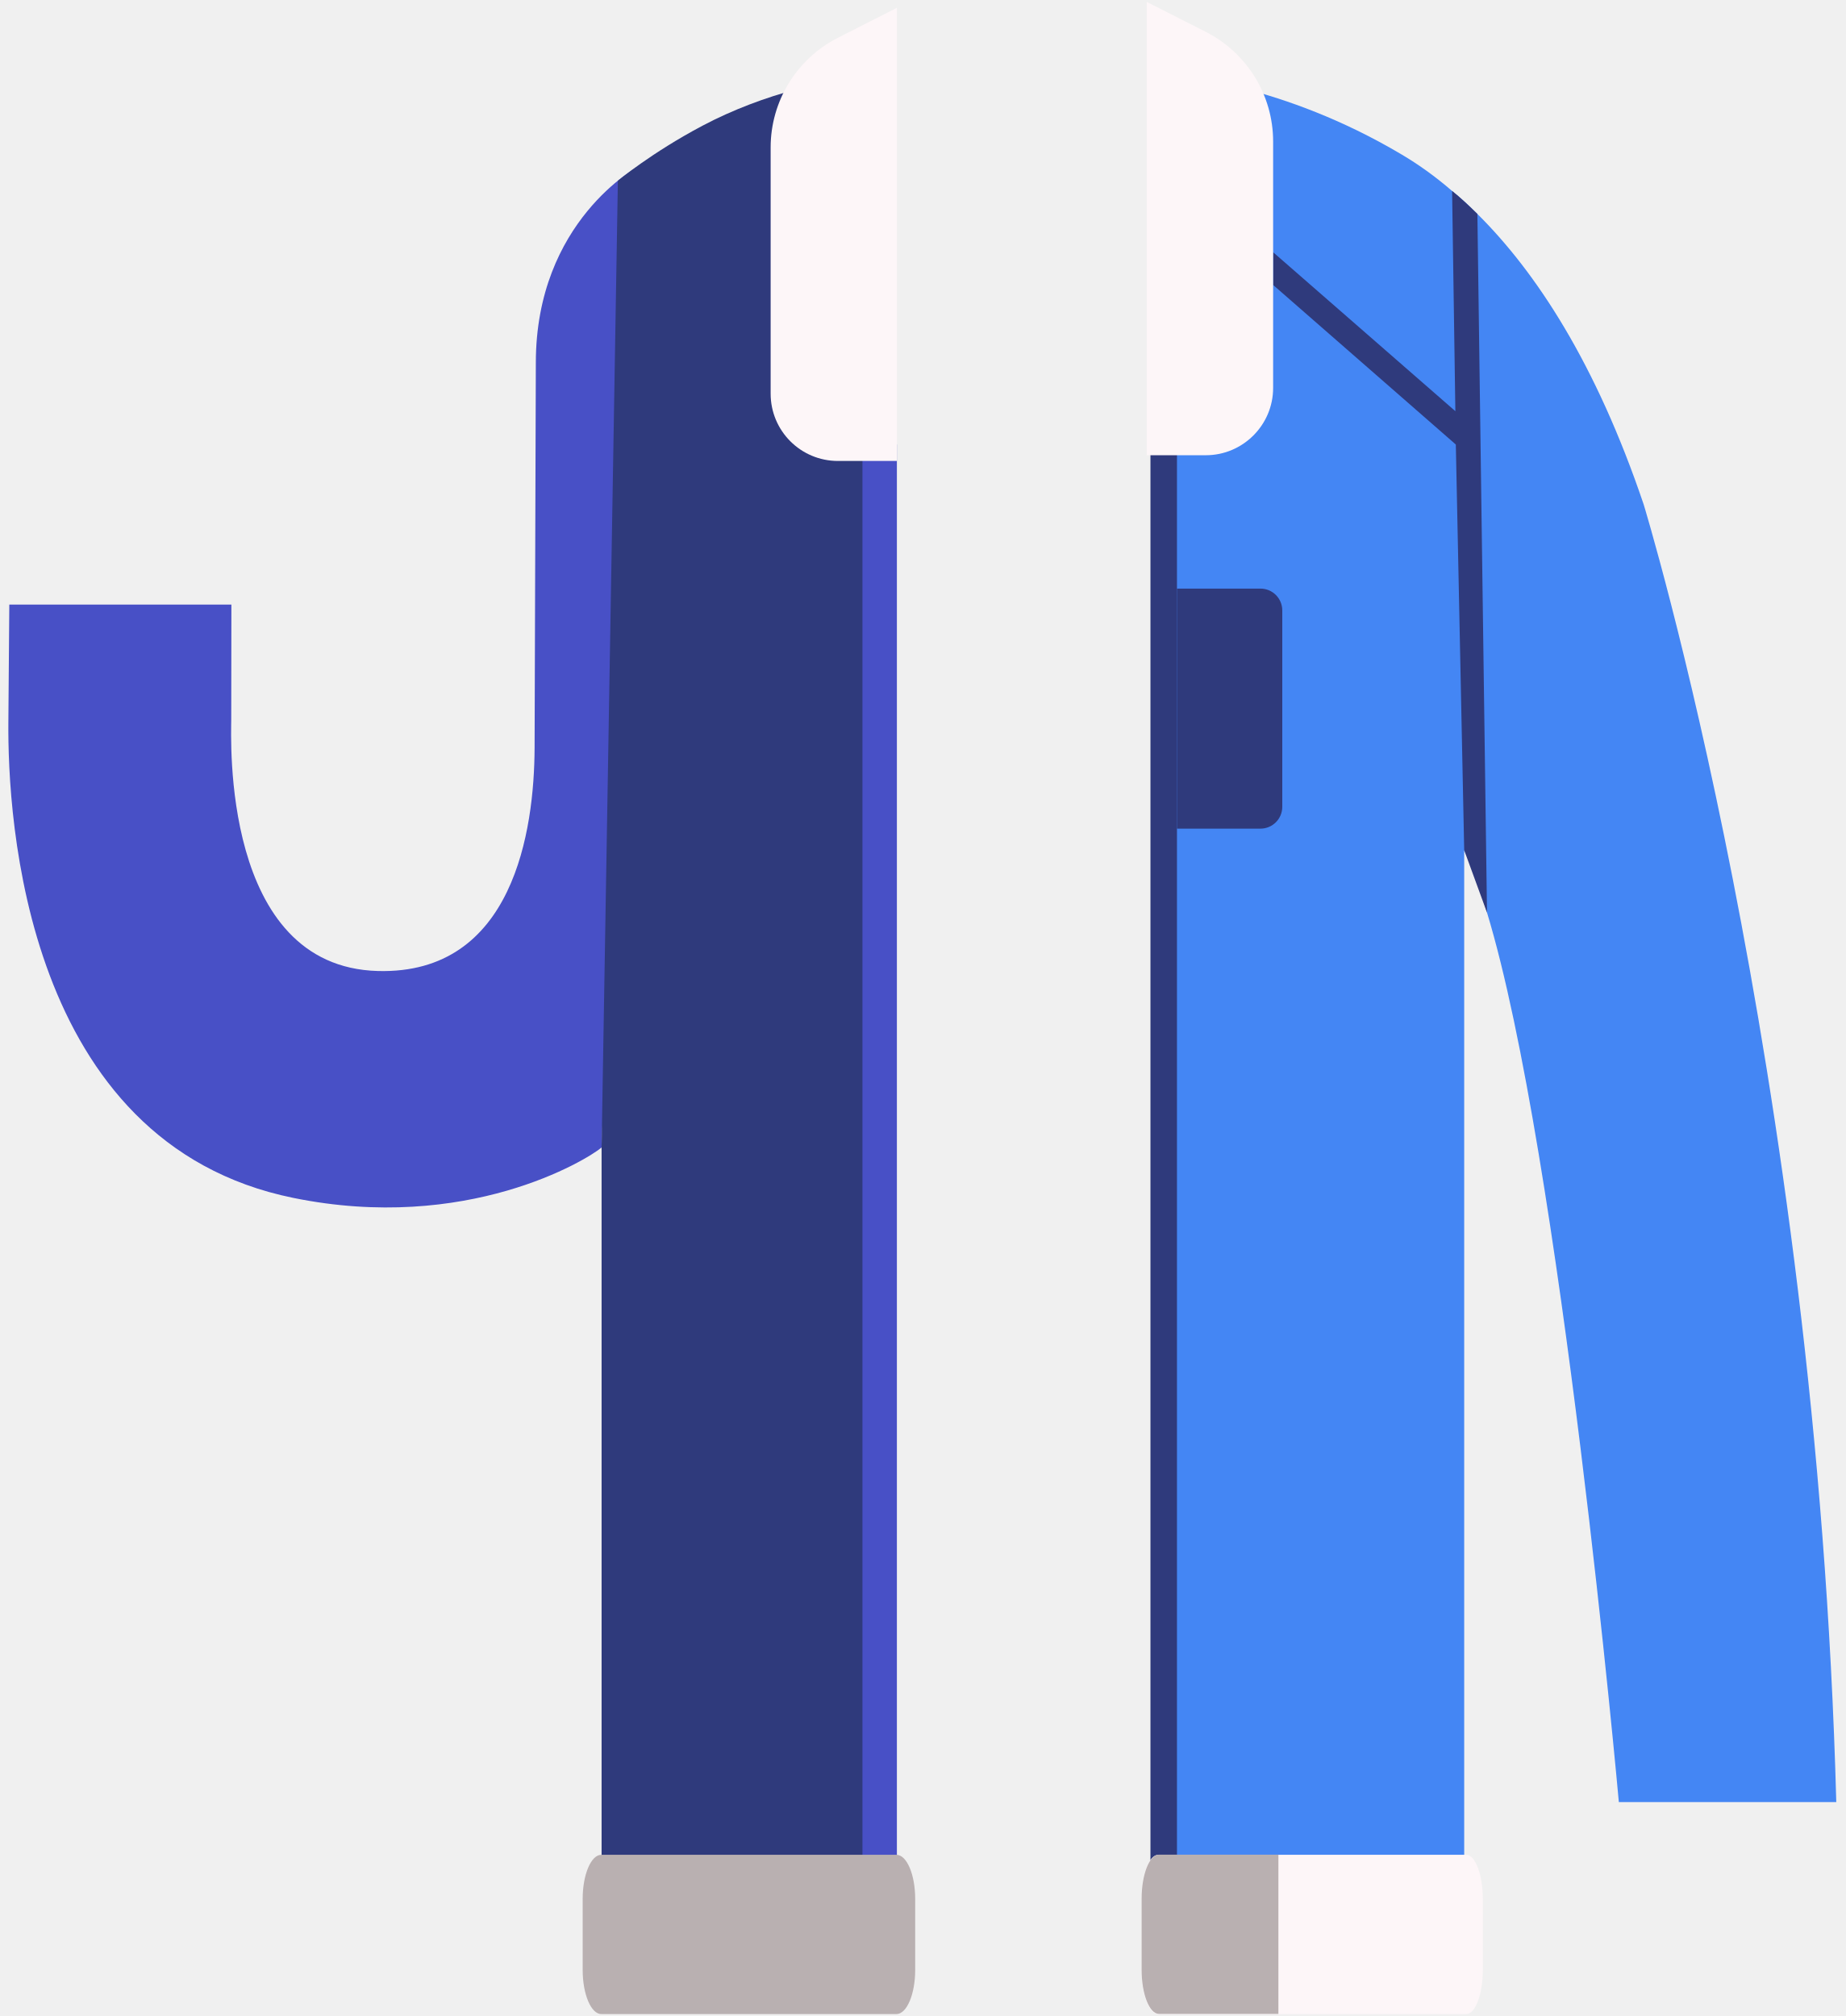
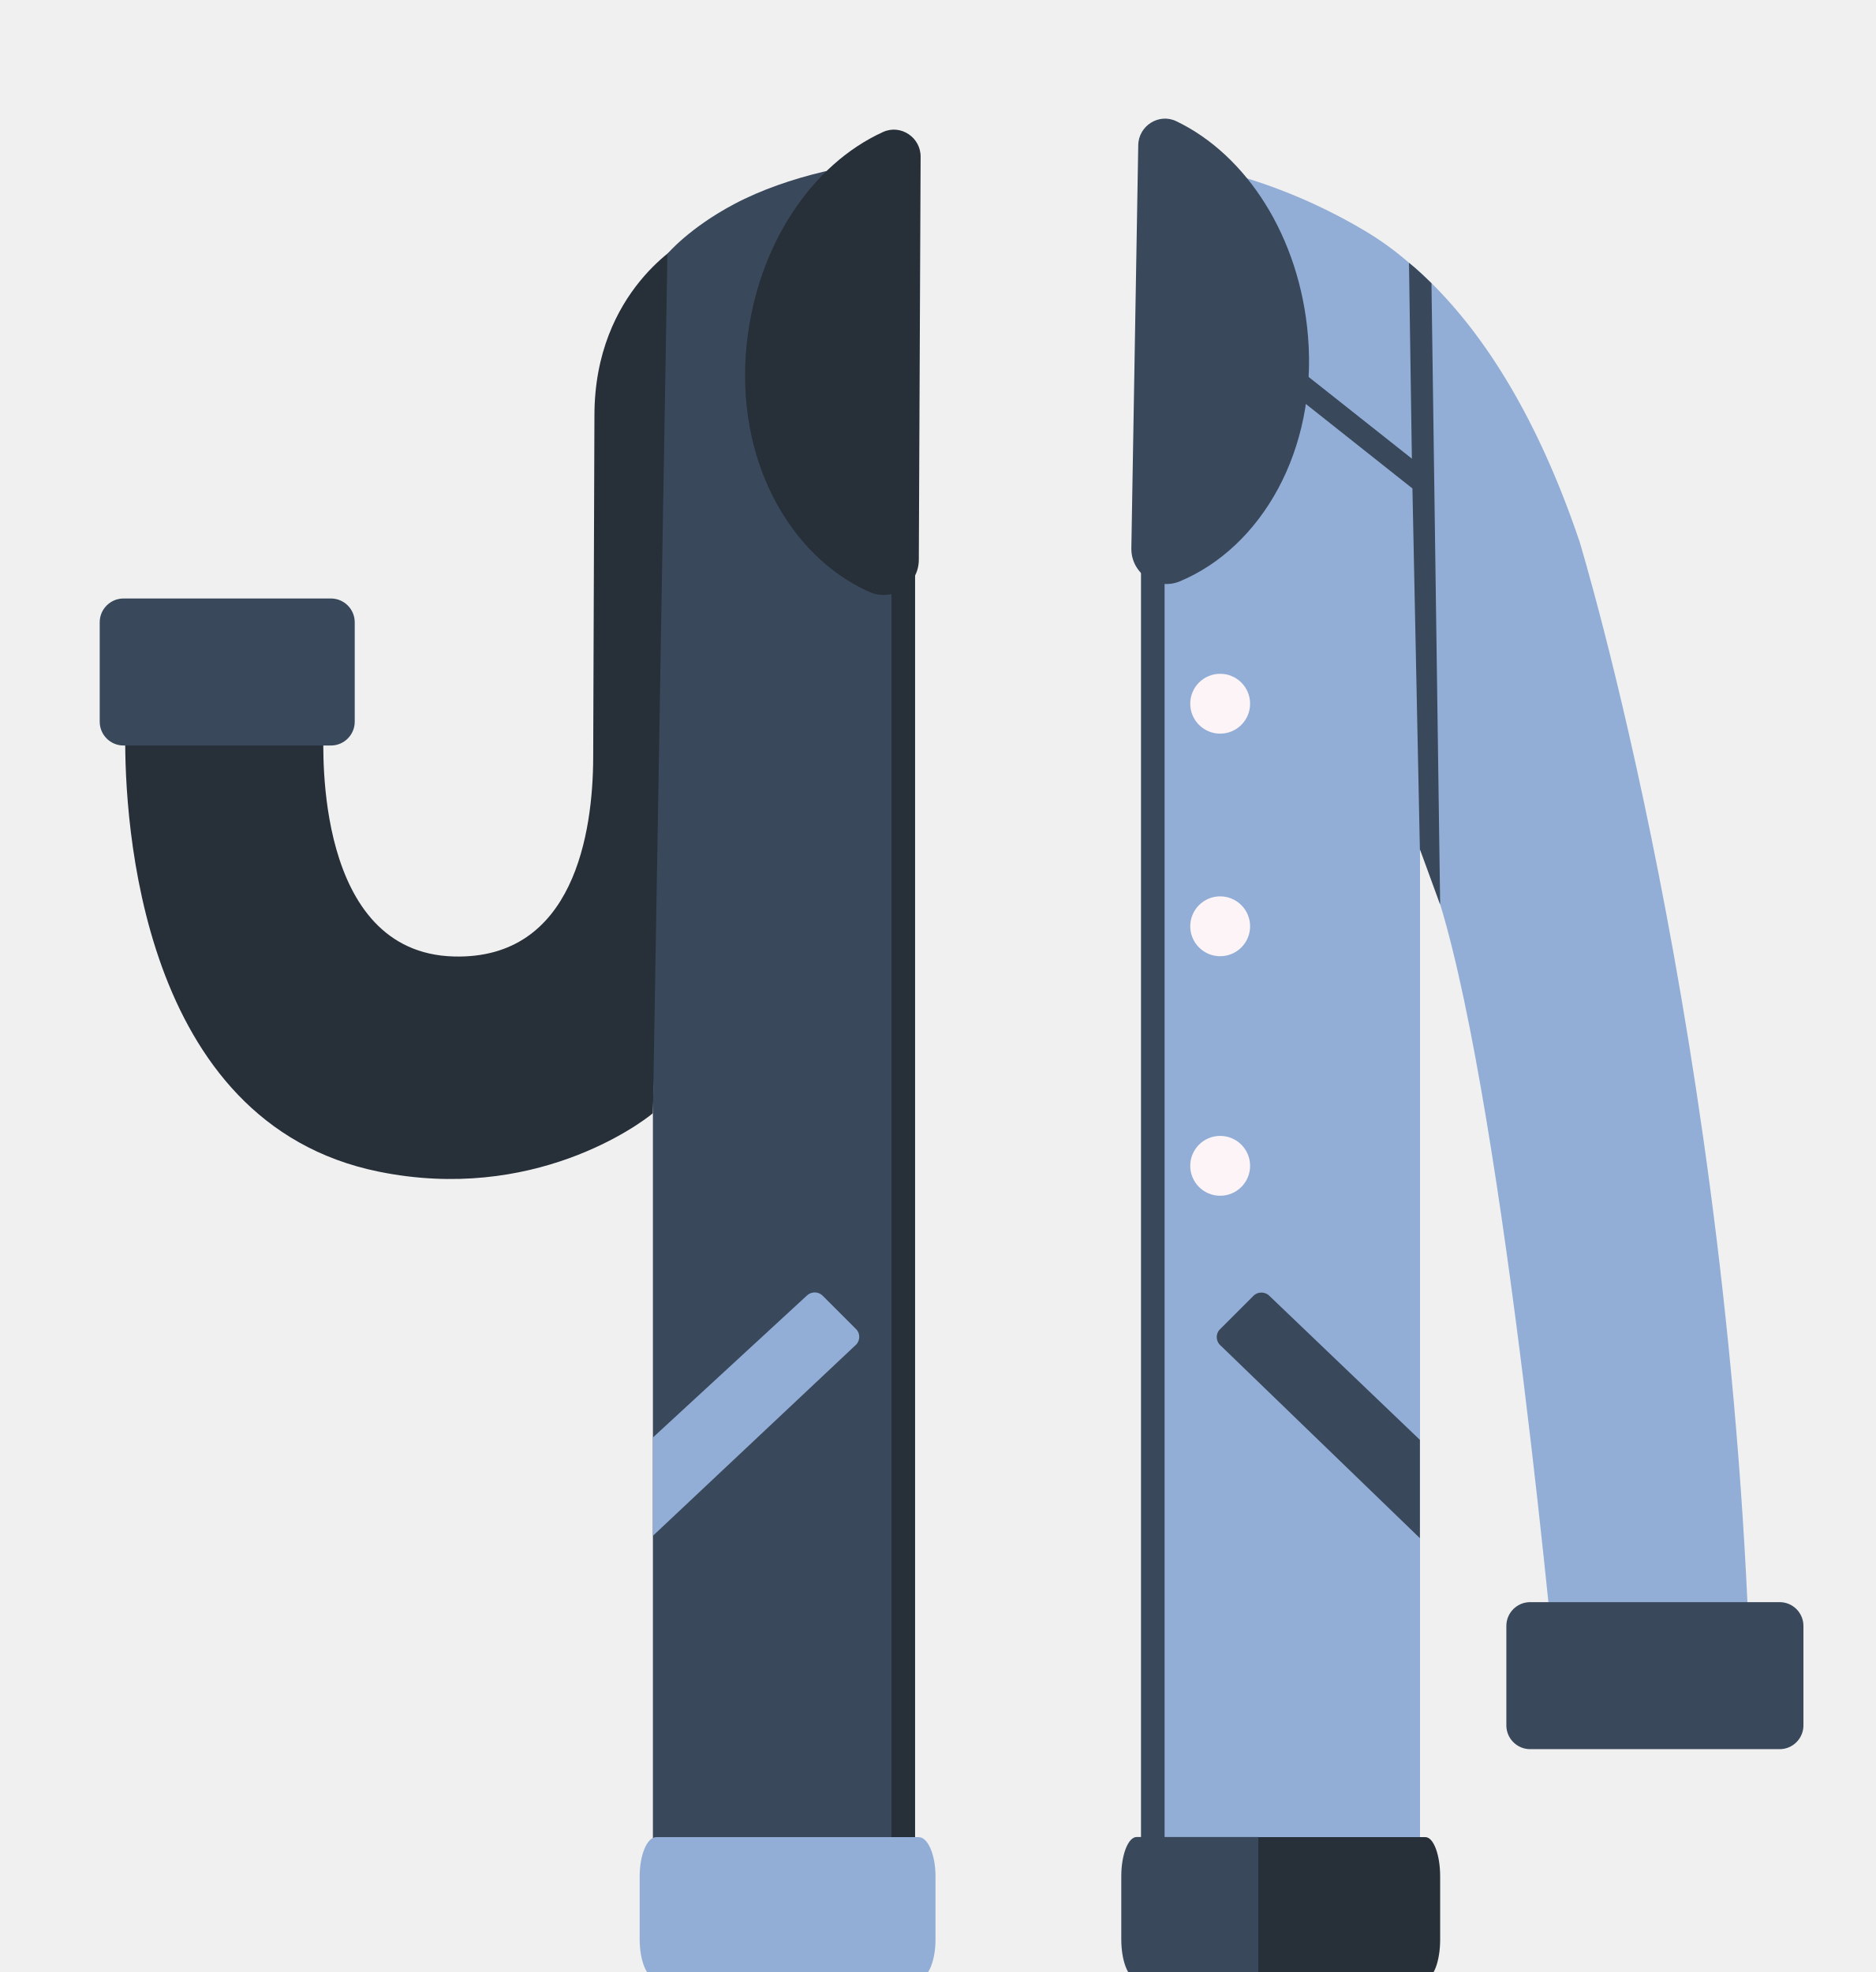
- <svg xmlns="http://www.w3.org/2000/svg" width="119" height="130" viewBox="0 0 119 130" fill="none">
-   <g clip-path="url(#clip0_301_1735)">
-     <path d="M41.17 10.725C41.17 10.725 34.55 14.245 34.55 23.395L34.47 48.225C34.45 53.535 33.12 62.845 24.37 62.615C14.25 62.345 14.91 47.535 14.91 46.415C14.91 45.515 14.92 38.985 14.92 38.985H0.6C0.6 38.985 0.55 45.435 0.54 46.525C0.48 52.725 1.58 73.715 18.91 77.245C30.09 79.525 37.81 74.815 38.79 73.995L41.17 10.725Z" fill="#4850C6" />
-     <path d="M56.69 16.535L56.95 4.925C53.83 4.925 49.19 6.045 45.3 8.105C42.01 9.845 39.84 11.655 39.84 11.655L38.79 73.975V73.985V95.925V119.755H39.94H56.68V16.535H56.69Z" fill="#2F3A7C" />
-     <path d="M55.61 128.275V28.655H57.83V127.735L55.61 128.275Z" fill="#4850C6" />
-     <path d="M59.01 122.445V127.035C59.01 128.595 58.47 129.875 57.8 129.875H38.77C38.11 129.875 37.57 128.595 37.57 127.035V122.445C37.57 120.885 38.11 119.605 38.77 119.605H57.8C58.47 119.605 59.01 120.885 59.01 122.445Z" fill="#B9B0B1" />
-     <path d="M57.83 0.505V29.725H54.03C51.63 29.725 49.69 27.785 49.69 25.385V9.505C49.69 6.525 51.37 3.785 54.03 2.435L57.83 0.505Z" fill="#FDF6F8" />
-     <path d="M118.401 116.205H104.381C104.381 116.205 100.631 74.475 95.88 58.845C95.371 57.185 94.871 55.815 94.41 54.825V120.955L75.04 120.845L75.891 4.925C75.891 4.925 82.621 5.355 90.38 9.965C91.43 10.585 92.52 11.355 93.63 12.315C94.171 12.745 94.71 13.255 95.26 13.795C99.04 17.545 102.901 23.415 105.981 32.525C105.981 32.525 117.141 68.925 118.401 116.205Z" fill="#4486F4" />
-     <path d="M75.89 129.875L74.18 126.305V27.565H75.89V129.875Z" fill="#2F3A7C" />
-     <path d="M95.61 122.445V127.035C95.61 128.595 95.13 129.875 94.54 129.875H74.68C74.09 129.875 73.61 128.595 73.61 127.035V122.445C73.61 120.885 74.09 119.605 74.68 119.605H94.54C95.12 119.605 95.61 120.885 95.61 122.445Z" fill="#FDF6F8" />
-     <path d="M82.43 119.605V129.865H74.73C74.11 129.865 73.61 128.585 73.61 127.025V122.435C73.61 120.875 74.11 119.595 74.73 119.595H82.43V119.605Z" fill="#B9B0B1" />
-     <path d="M81.27 53.435H75.89V37.955H81.27C82.05 37.955 82.68 38.585 82.68 39.365V52.025C82.68 52.805 82.05 53.435 81.27 53.435Z" fill="#2F3A7C" />
-     <path d="M95.88 58.845L94.41 54.825L93.87 28.665L82.09 18.375V16.265L93.84 26.515L93.63 12.315C94.17 12.745 94.71 13.255 95.26 13.795L95.88 58.845Z" fill="#2F3A7C" />
-     <path d="M82.09 25.015C82.09 27.405 80.14 29.355 77.75 29.355H73.94V0.125L77.75 2.055C80.41 3.415 82.09 6.135 82.09 9.125V25.015Z" fill="#FDF6F8" />
+ <svg xmlns="http://www.w3.org/2000/svg" width="136" height="143" viewBox="0 0 136 143" fill="none">
+   <g clip-path="url(#clip0_333_1015)">
+     <path d="M49.72 17.47C49.72 17.47 43.1 20.99 43.1 30.14L43.01 54.97C42.99 60.28 41.66 69.59 32.91 69.36C22.79 69.09 23.45 54.28 23.45 53.16C23.45 52.26 23.46 45.73 23.46 45.73H9.14C9.14 45.73 9.09 52.18 9.08 53.27C9.02 59.47 10.12 81.43 27.45 84.96C38.63 87.24 46.35 81.55 47.33 80.73L49.72 17.47Z" fill="#272F38" />
+     <path d="M65.23 23.29L65.5 11.68C62.38 11.68 57.14 12.73 53.25 14.79C49.96 16.53 48.39 18.41 48.39 18.41L47.34 80.73V80.74V102.68V136.62H65.23V23.29Z" fill="#39485B" />
+     <path d="M66.35 11.68H64.64V136.62H66.35V11.68Z" fill="#272F38" />
+     <path d="M126.95 122.96H112.93C112.93 122.96 109.18 81.23 104.43 65.6C103.92 63.94 103.42 62.57 102.96 61.58V136.68L83.59 136.57L84.44 11.68C84.44 11.68 91.17 12.11 98.93 16.72C99.98 17.34 101.07 18.11 102.18 19.07C102.72 19.5 103.26 20.01 103.81 20.55C107.59 24.3 111.45 30.17 114.53 39.28C114.52 39.28 125.69 75.67 126.95 122.96Z" fill="#92AED6" />
+     <path d="M84.44 11.68H82.73V136.62H84.44V11.68Z" fill="#39485B" />
+     <path d="M104.42 65.6L102.95 61.58L102.41 35.42L84.43 21.17V19.06L102.37 33.26L102.16 19.06C102.7 19.49 103.24 20 103.79 20.54L104.42 65.6Z" fill="#39485B" />
+     <path d="M88.47 69.34C89.668 69.34 90.64 68.368 90.64 67.17C90.64 65.972 89.668 65 88.47 65C87.271 65 86.3 65.972 86.3 67.17C86.3 68.368 87.271 69.34 88.47 69.34Z" fill="#FCF4F6" />
+     <path d="M88.47 53.2C89.668 53.2 90.64 52.228 90.64 51.03C90.64 49.831 89.668 48.86 88.47 48.86C87.271 48.86 86.3 49.831 86.3 51.03C86.3 52.228 87.271 53.2 88.47 53.2Z" fill="#FCF4F6" />
+     <path d="M88.47 86.71C89.668 86.71 90.64 85.739 90.64 84.54C90.64 83.341 89.668 82.37 88.47 82.37C87.271 82.37 86.3 83.341 86.3 84.54C86.3 85.739 87.271 86.71 88.47 86.71Z" fill="#FCF4F6" />
+     <path d="M66.62 40.6C66.61 42.44 64.71 43.67 63.03 42.92C57.18 40.31 53.28 33.22 54.14 24.97C54.89 17.77 58.88 11.91 64.03 9.57C65.31 8.99 66.77 9.97 66.75 11.38L66.62 40.6Z" fill="#272F38" />
+     <path d="M82.03 39.75C82 41.59 83.87 42.86 85.56 42.15C91.46 39.67 95.52 32.66 94.84 24.4C94.25 17.18 90.38 11.23 85.29 8.79C84.02 8.18 82.54 9.13 82.53 10.54L82.03 39.75Z" fill="#39485B" />
+     <path d="M62.06 97.52L47.34 111.37V104.24L58.49 93.96C58.81 93.64 59.34 93.64 59.65 93.96L62.07 96.38C62.38 96.68 62.38 97.21 62.06 97.52Z" fill="#92AED6" />
+     <path d="M102.95 104.41V111.54L88.46 97.53C88.14 97.22 88.14 96.69 88.46 96.39L90.88 93.97C91.19 93.65 91.72 93.65 92.04 93.97L102.95 104.41Z" fill="#39485B" />
+     <path d="M129.04 126.84H110.94C109.99 126.84 109.22 126.06 109.22 125.12V117.9C109.22 116.95 110 116.18 110.94 116.18H129.04C129.99 116.18 130.76 116.96 130.76 117.9V125.12C130.76 126.06 129.99 126.84 129.04 126.84Z" fill="#39485B" />
+     <path d="M24 54.06H8.95C8 54.06 7.23 53.28 7.23 52.34V45.12C7.23 44.17 8.01 43.4 8.95 43.4H24C24.95 43.4 25.72 44.18 25.72 45.12V52.34C25.72 53.28 24.95 54.06 24 54.06Z" fill="#39485B" />
+     <path d="M67.83 136.06V140.65C67.83 142.21 67.29 143.49 66.62 143.49H47.58C46.92 143.49 46.38 142.21 46.38 140.65V136.06C46.38 134.5 46.92 133.22 47.58 133.22H66.61C67.28 133.22 67.83 134.5 67.83 136.06Z" fill="#92AED6" />
+     <path d="M104.42 136.06V140.65C104.42 142.21 103.94 143.49 103.35 143.49H83.49C82.9 143.49 82.42 142.21 82.42 140.65V136.06C82.42 134.5 82.9 133.22 83.49 133.22H103.35C103.94 133.22 104.42 134.5 104.42 136.06Z" fill="#272F38" />
+     <path d="M91.24 133.22V143.48H82.42C81.8 143.48 81.3 142.2 81.3 140.64V136.05C81.3 134.49 81.8 133.21 82.42 133.21H91.24V133.22Z" fill="#39485B" />
  </g>
  <defs>
-     <clipPath id="clip0_301_1735">
-       <rect width="117.86" height="129.75" fill="white" transform="translate(0.540039 0.125)" />
+     <clipPath id="clip0_333_1015">
+       <rect width="136" height="143" fill="white" />
    </clipPath>
  </defs>
</svg>
